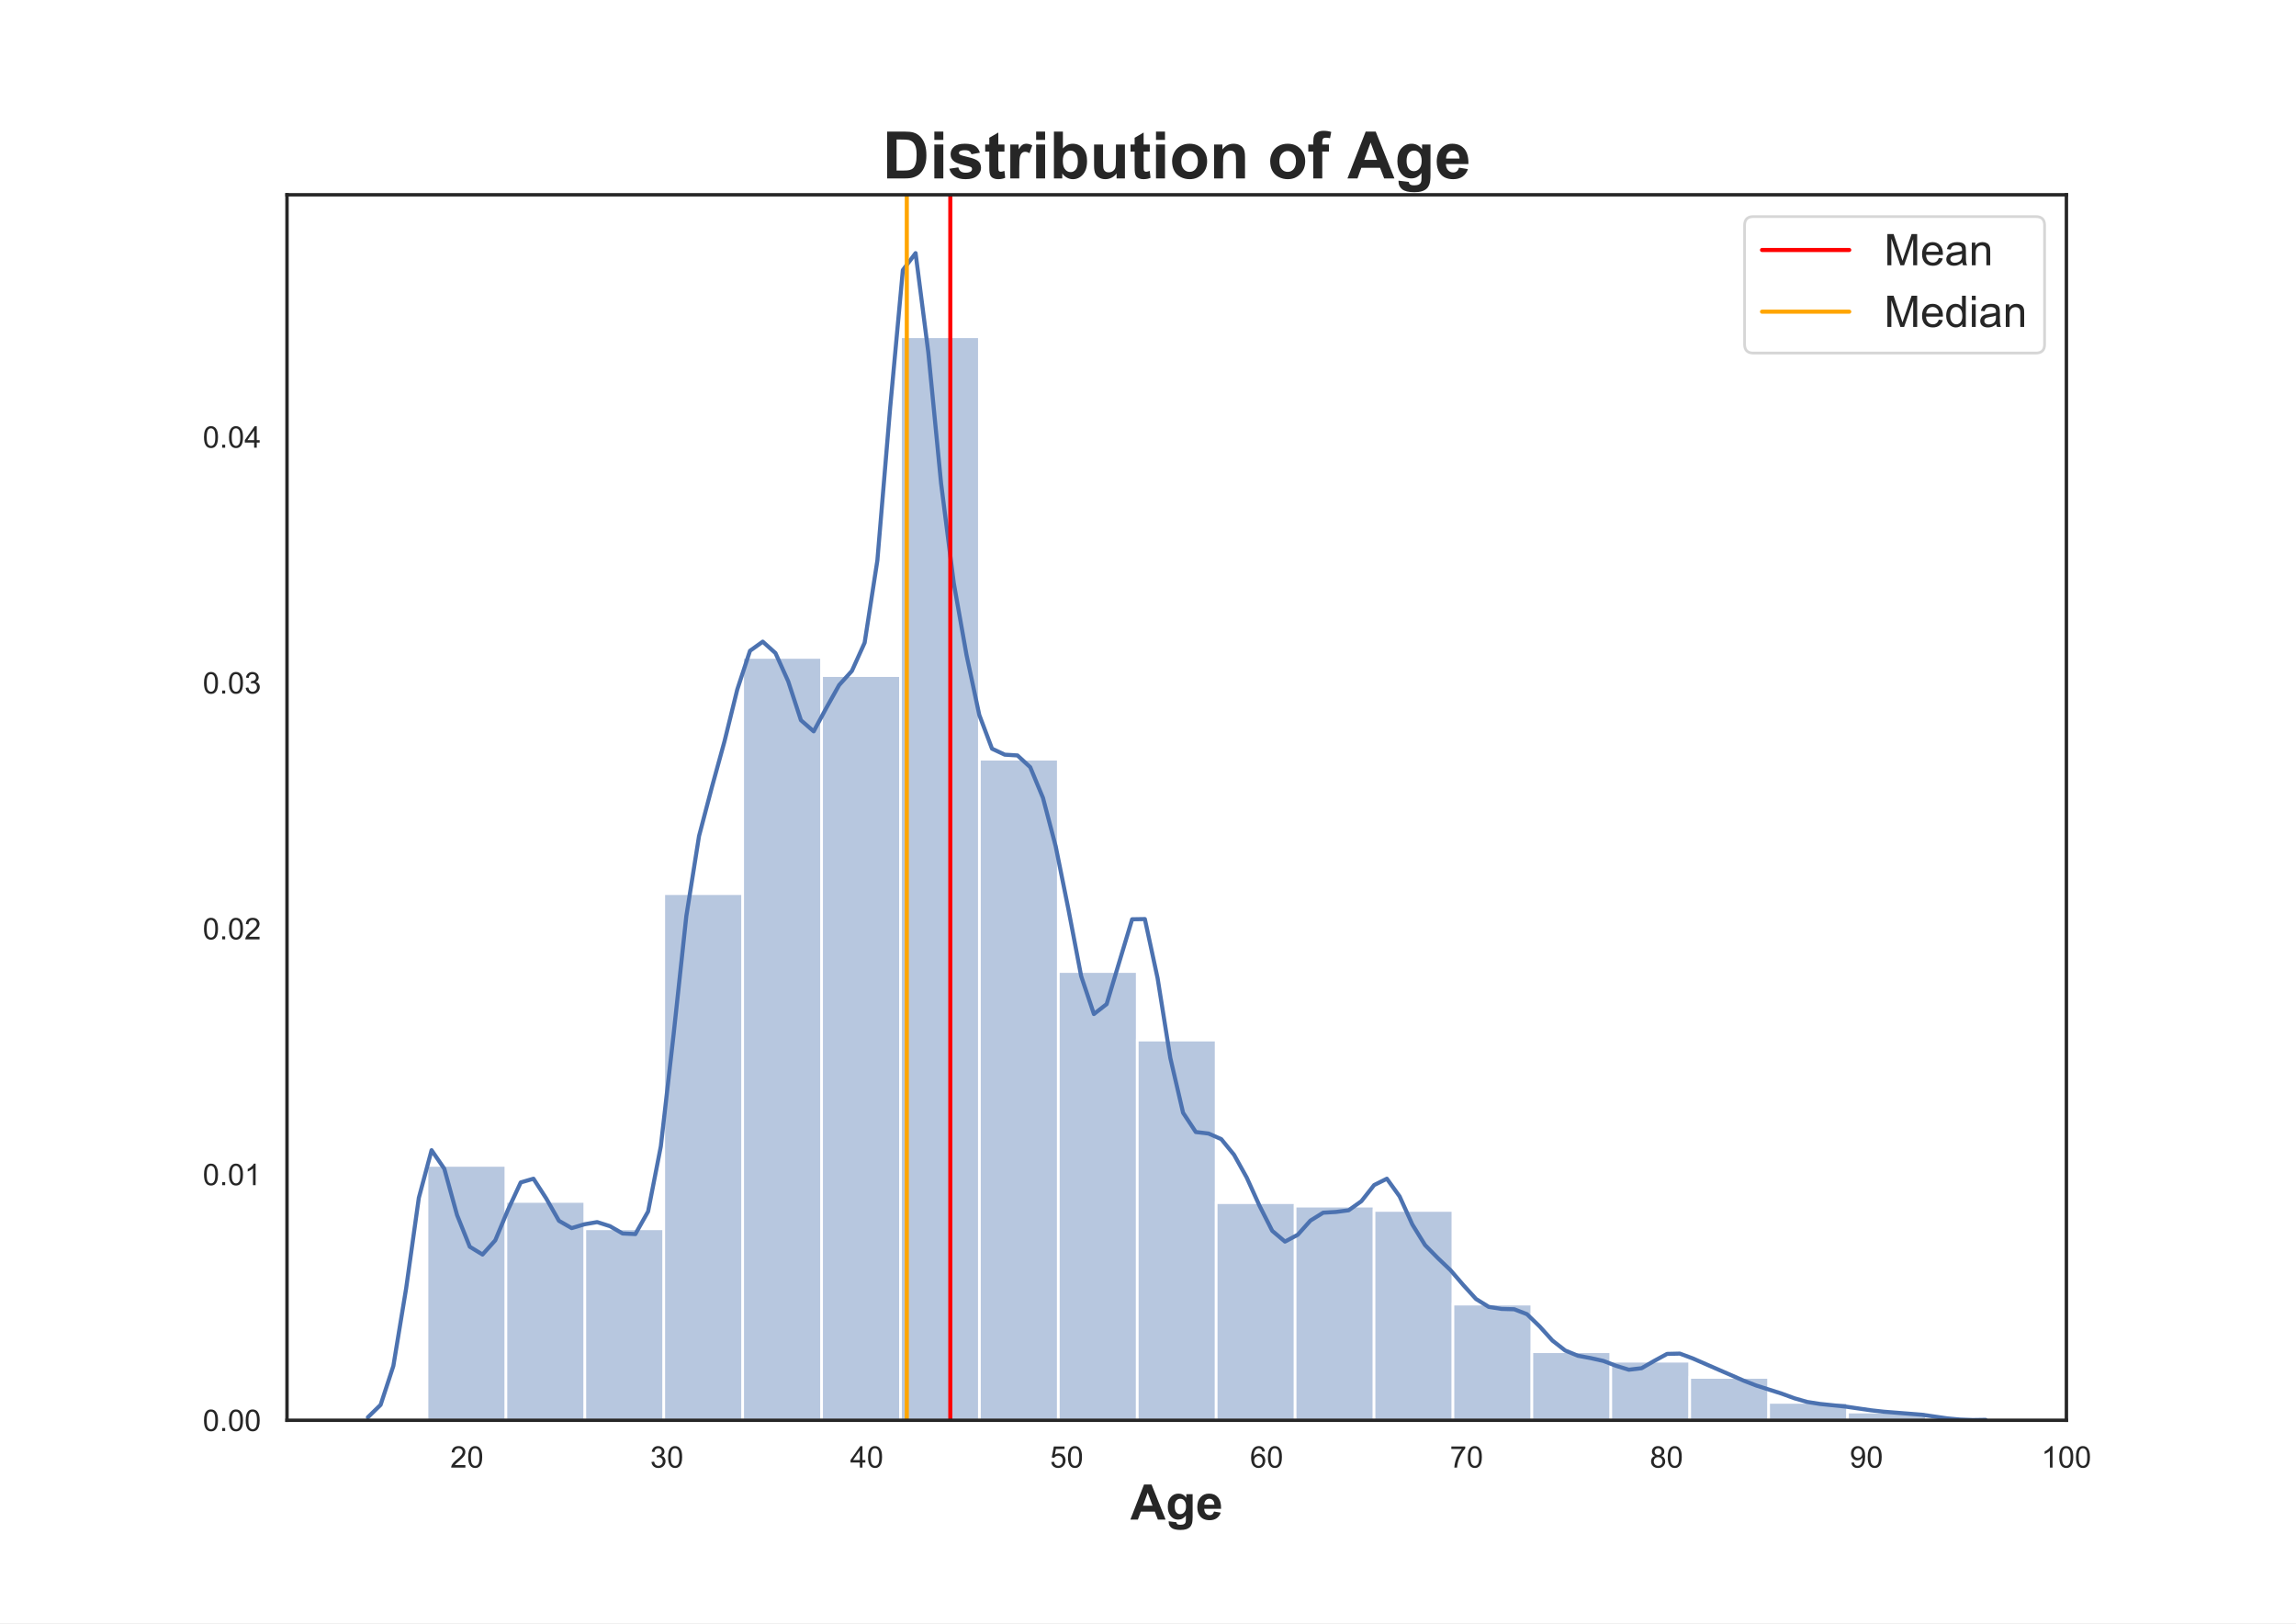
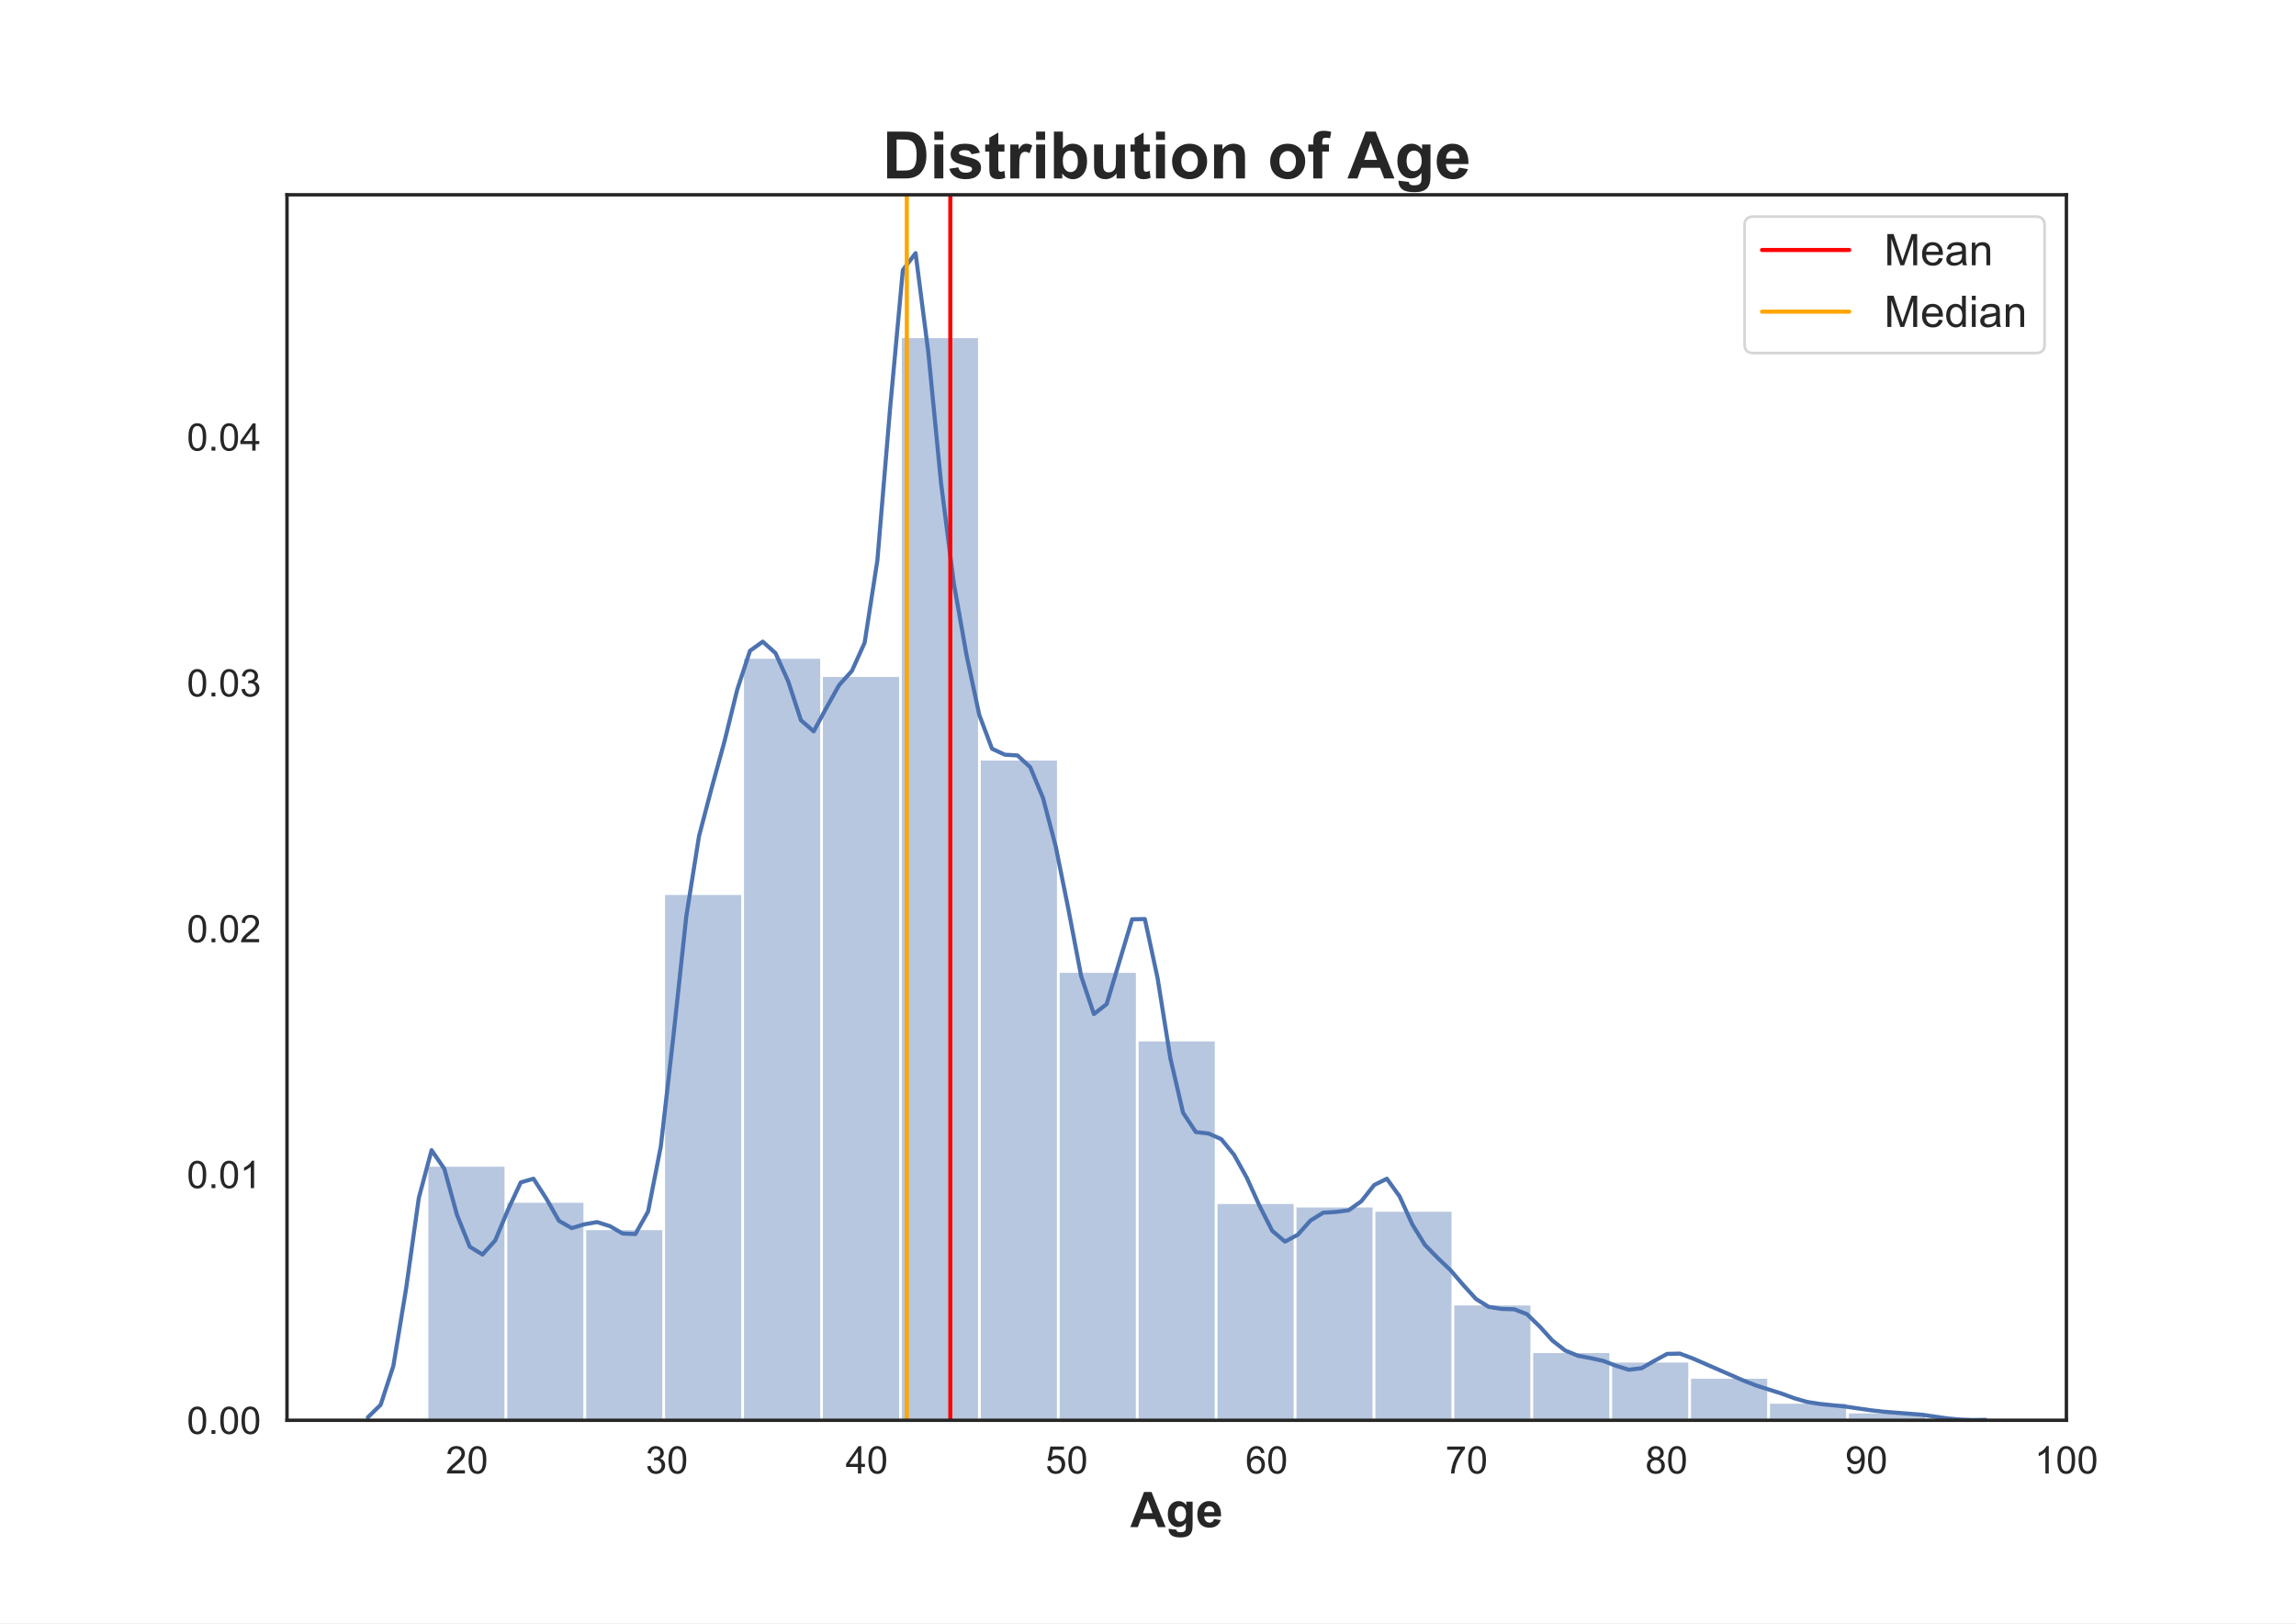
<svg xmlns="http://www.w3.org/2000/svg" xmlns:xlink="http://www.w3.org/1999/xlink" height="595.44pt" version="1.1" viewBox="0 0 842.4 595.44" width="842.4pt">
  <defs>
    <style type="text/css">
*{stroke-linecap:butt;stroke-linejoin:round;}
  </style>
  </defs>
  <g id="figure_1">
    <g id="patch_1">
      <path d="M 0 595.44  L 842.4 595.44  L 842.4 0  L 0 0  z " style="fill:#ffffff;" />
    </g>
    <g id="axes_1">
      <g id="patch_2">
        <path d="M 105.3 521.01  L 758.16 521.01  L 758.16 71.453  L 105.3 71.453  z " style="fill:#ffffff;" />
      </g>
      <g id="matplotlib.axis_1">
        <g id="xtick_1">
          <g id="text_1">
            <defs>
              <path d="M 50.344 8.453  L 50.344 0  L 3.031 0  Q 2.938 3.172 4.047 6.109  Q 5.859 10.938 9.828 15.625  Q 13.812 20.312 21.344 26.469  Q 33.016 36.031 37.109 41.625  Q 41.219 47.219 41.219 52.203  Q 41.219 57.422 37.469 61  Q 33.734 64.594 27.734 64.594  Q 21.391 64.594 17.578 60.781  Q 13.766 56.984 13.719 50.25  L 4.688 51.172  Q 5.609 61.281 11.656 66.578  Q 17.719 71.875 27.938 71.875  Q 38.234 71.875 44.234 66.156  Q 50.25 60.453 50.25 52  Q 50.25 47.703 48.484 43.547  Q 46.734 39.406 42.656 34.812  Q 38.578 30.219 29.109 22.219  Q 21.188 15.578 18.938 13.203  Q 16.703 10.844 15.234 8.453  z " id="ArialMT-50" />
              <path d="M 4.156 35.297  Q 4.156 48 6.766 55.734  Q 9.375 63.484 14.516 67.672  Q 19.672 71.875 27.484 71.875  Q 33.25 71.875 37.594 69.547  Q 41.938 67.234 44.766 62.859  Q 47.609 58.5 49.219 52.219  Q 50.828 45.953 50.828 35.297  Q 50.828 22.703 48.234 14.969  Q 45.656 7.234 40.5 3  Q 35.359 -1.219 27.484 -1.219  Q 17.141 -1.219 11.234 6.203  Q 4.156 15.141 4.156 35.297  z M 13.188 35.297  Q 13.188 17.672 17.312 11.828  Q 21.438 6 27.484 6  Q 33.547 6 37.672 11.859  Q 41.797 17.719 41.797 35.297  Q 41.797 52.984 37.672 58.781  Q 33.547 64.594 27.391 64.594  Q 21.344 64.594 17.719 59.469  Q 13.188 52.938 13.188 35.297  z " id="ArialMT-48" />
            </defs>
-             <g style="fill:#262626;" transform="translate(165.2094 538.3836)scale(0.11 -0.11)">
+             <g style="fill:#262626;" transform="translate(163.5411 540.5309)scale(0.14 -0.14)">
              <use xlink:href="#ArialMT-50" />
              <use x="55.615" xlink:href="#ArialMT-48" />
            </g>
          </g>
        </g>
        <g id="xtick_2">
          <g id="text_2">
            <defs>
              <path d="M 4.203 18.891  L 12.984 20.062  Q 14.5 12.594 18.141 9.297  Q 21.781 6 27 6  Q 33.203 6 37.469 10.297  Q 41.75 14.594 41.75 20.953  Q 41.75 27 37.797 30.922  Q 33.844 34.859 27.734 34.859  Q 25.25 34.859 21.531 33.891  L 22.516 41.609  Q 23.391 41.5 23.922 41.5  Q 29.547 41.5 34.031 44.422  Q 38.531 47.359 38.531 53.469  Q 38.531 58.297 35.25 61.469  Q 31.984 64.656 26.812 64.656  Q 21.688 64.656 18.266 61.422  Q 14.844 58.203 13.875 51.766  L 5.078 53.328  Q 6.688 62.156 12.391 67.016  Q 18.109 71.875 26.609 71.875  Q 32.469 71.875 37.391 69.359  Q 42.328 66.844 44.938 62.5  Q 47.562 58.156 47.562 53.266  Q 47.562 48.641 45.062 44.828  Q 42.578 41.016 37.703 38.766  Q 44.047 37.312 47.562 32.688  Q 51.078 28.078 51.078 21.141  Q 51.078 11.766 44.234 5.25  Q 37.406 -1.266 26.953 -1.266  Q 17.531 -1.266 11.297 4.344  Q 5.078 9.969 4.203 18.891  z " id="ArialMT-51" />
            </defs>
-             <g style="fill:#262626;" transform="translate(238.5625 538.3836)scale(0.11 -0.11)">
+             <g style="fill:#262626;" transform="translate(236.8942 540.5309)scale(0.14 -0.14)">
              <use xlink:href="#ArialMT-51" />
              <use x="55.615" xlink:href="#ArialMT-48" />
            </g>
          </g>
        </g>
        <g id="xtick_3">
          <g id="text_3">
            <defs>
              <path d="M 32.328 0  L 32.328 17.141  L 1.266 17.141  L 1.266 25.203  L 33.938 71.578  L 41.109 71.578  L 41.109 25.203  L 50.781 25.203  L 50.781 17.141  L 41.109 17.141  L 41.109 0  z M 32.328 25.203  L 32.328 57.469  L 9.906 25.203  z " id="ArialMT-52" />
            </defs>
-             <g style="fill:#262626;" transform="translate(311.9156 538.3836)scale(0.11 -0.11)">
+             <g style="fill:#262626;" transform="translate(310.2473 540.5309)scale(0.14 -0.14)">
              <use xlink:href="#ArialMT-52" />
              <use x="55.615" xlink:href="#ArialMT-48" />
            </g>
          </g>
        </g>
        <g id="xtick_4">
          <g id="text_4">
            <defs>
              <path d="M 4.156 18.75  L 13.375 19.531  Q 14.406 12.797 18.141 9.391  Q 21.875 6 27.156 6  Q 33.5 6 37.891 10.781  Q 42.281 15.578 42.281 23.484  Q 42.281 31 38.062 35.344  Q 33.844 39.703 27 39.703  Q 22.75 39.703 19.328 37.766  Q 15.922 35.844 13.969 32.766  L 5.719 33.844  L 12.641 70.609  L 48.25 70.609  L 48.25 62.203  L 19.672 62.203  L 15.828 42.969  Q 22.266 47.469 29.344 47.469  Q 38.719 47.469 45.156 40.969  Q 51.609 34.469 51.609 24.266  Q 51.609 14.547 45.953 7.469  Q 39.062 -1.219 27.156 -1.219  Q 17.391 -1.219 11.203 4.25  Q 5.031 9.719 4.156 18.75  z " id="ArialMT-53" />
            </defs>
-             <g style="fill:#262626;" transform="translate(385.2687 538.3836)scale(0.11 -0.11)">
+             <g style="fill:#262626;" transform="translate(383.6005 540.5309)scale(0.14 -0.14)">
              <use xlink:href="#ArialMT-53" />
              <use x="55.615" xlink:href="#ArialMT-48" />
            </g>
          </g>
        </g>
        <g id="xtick_5">
          <g id="text_5">
            <defs>
              <path d="M 49.75 54.047  L 41.016 53.375  Q 39.844 58.547 37.703 60.891  Q 34.125 64.656 28.906 64.656  Q 24.703 64.656 21.531 62.312  Q 17.391 59.281 14.984 53.469  Q 12.594 47.656 12.5 36.922  Q 15.672 41.75 20.266 44.094  Q 24.859 46.438 29.891 46.438  Q 38.672 46.438 44.844 39.969  Q 51.031 33.5 51.031 23.25  Q 51.031 16.5 48.125 10.719  Q 45.219 4.938 40.141 1.859  Q 35.062 -1.219 28.609 -1.219  Q 17.625 -1.219 10.688 6.859  Q 3.766 14.938 3.766 33.5  Q 3.766 54.25 11.422 63.672  Q 18.109 71.875 29.438 71.875  Q 37.891 71.875 43.281 67.141  Q 48.688 62.406 49.75 54.047  z M 13.875 23.188  Q 13.875 18.656 15.797 14.5  Q 17.719 10.359 21.188 8.172  Q 24.656 6 28.469 6  Q 34.031 6 38.031 10.484  Q 42.047 14.984 42.047 22.703  Q 42.047 30.125 38.078 34.391  Q 34.125 38.672 28.125 38.672  Q 22.172 38.672 18.016 34.391  Q 13.875 30.125 13.875 23.188  z " id="ArialMT-54" />
            </defs>
-             <g style="fill:#262626;" transform="translate(458.6219 538.3836)scale(0.11 -0.11)">
+             <g style="fill:#262626;" transform="translate(456.9536 540.5309)scale(0.14 -0.14)">
              <use xlink:href="#ArialMT-54" />
              <use x="55.615" xlink:href="#ArialMT-48" />
            </g>
          </g>
        </g>
        <g id="xtick_6">
          <g id="text_6">
            <defs>
              <path d="M 4.734 62.203  L 4.734 70.656  L 51.078 70.656  L 51.078 63.812  Q 44.234 56.547 37.516 44.484  Q 30.812 32.422 27.156 19.672  Q 24.516 10.688 23.781 0  L 14.75 0  Q 14.891 8.453 18.062 20.406  Q 21.234 32.375 27.172 43.484  Q 33.109 54.594 39.797 62.203  z " id="ArialMT-55" />
            </defs>
-             <g style="fill:#262626;" transform="translate(531.975 538.3836)scale(0.11 -0.11)">
+             <g style="fill:#262626;" transform="translate(530.3067 540.5309)scale(0.14 -0.14)">
              <use xlink:href="#ArialMT-55" />
              <use x="55.615" xlink:href="#ArialMT-48" />
            </g>
          </g>
        </g>
        <g id="xtick_7">
          <g id="text_7">
            <defs>
              <path d="M 17.672 38.812  Q 12.203 40.828 9.562 44.531  Q 6.938 48.25 6.938 53.422  Q 6.938 61.234 12.547 66.547  Q 18.172 71.875 27.484 71.875  Q 36.859 71.875 42.578 66.422  Q 48.297 60.984 48.297 53.172  Q 48.297 48.188 45.672 44.5  Q 43.062 40.828 37.75 38.812  Q 44.344 36.672 47.781 31.875  Q 51.219 27.094 51.219 20.453  Q 51.219 11.281 44.719 5.031  Q 38.234 -1.219 27.641 -1.219  Q 17.047 -1.219 10.547 5.047  Q 4.047 11.328 4.047 20.703  Q 4.047 27.688 7.594 32.391  Q 11.141 37.109 17.672 38.812  z M 15.922 53.719  Q 15.922 48.641 19.188 45.406  Q 22.469 42.188 27.688 42.188  Q 32.766 42.188 36.016 45.375  Q 39.266 48.578 39.266 53.219  Q 39.266 58.062 35.906 61.359  Q 32.562 64.656 27.594 64.656  Q 22.562 64.656 19.234 61.422  Q 15.922 58.203 15.922 53.719  z M 13.094 20.656  Q 13.094 16.891 14.875 13.375  Q 16.656 9.859 20.172 7.922  Q 23.688 6 27.734 6  Q 34.031 6 38.125 10.047  Q 42.234 14.109 42.234 20.359  Q 42.234 26.703 38.016 30.859  Q 33.797 35.016 27.438 35.016  Q 21.234 35.016 17.156 30.906  Q 13.094 26.812 13.094 20.656  z " id="ArialMT-56" />
            </defs>
-             <g style="fill:#262626;" transform="translate(605.3281 538.3836)scale(0.11 -0.11)">
+             <g style="fill:#262626;" transform="translate(603.6599 540.5309)scale(0.14 -0.14)">
              <use xlink:href="#ArialMT-56" />
              <use x="55.615" xlink:href="#ArialMT-48" />
            </g>
          </g>
        </g>
        <g id="xtick_8">
          <g id="text_8">
            <defs>
              <path d="M 5.469 16.547  L 13.922 17.328  Q 14.984 11.375 18.016 8.688  Q 21.047 6 25.781 6  Q 29.828 6 32.875 7.859  Q 35.938 9.719 37.891 12.812  Q 39.844 15.922 41.156 21.188  Q 42.484 26.469 42.484 31.938  Q 42.484 32.516 42.438 33.688  Q 39.797 29.5 35.234 26.875  Q 30.672 24.266 25.344 24.266  Q 16.453 24.266 10.297 30.703  Q 4.156 37.156 4.156 47.703  Q 4.156 58.594 10.578 65.234  Q 17 71.875 26.656 71.875  Q 33.641 71.875 39.422 68.109  Q 45.219 64.359 48.219 57.391  Q 51.219 50.438 51.219 37.25  Q 51.219 23.531 48.234 15.406  Q 45.266 7.281 39.375 3.031  Q 33.5 -1.219 25.594 -1.219  Q 17.188 -1.219 11.859 3.438  Q 6.547 8.109 5.469 16.547  z M 41.453 48.141  Q 41.453 55.719 37.422 60.156  Q 33.406 64.594 27.734 64.594  Q 21.875 64.594 17.531 59.812  Q 13.188 55.031 13.188 47.406  Q 13.188 40.578 17.312 36.297  Q 21.438 32.031 27.484 32.031  Q 33.594 32.031 37.516 36.297  Q 41.453 40.578 41.453 48.141  z " id="ArialMT-57" />
            </defs>
-             <g style="fill:#262626;" transform="translate(678.6813 538.3836)scale(0.11 -0.11)">
+             <g style="fill:#262626;" transform="translate(677.013 540.5309)scale(0.14 -0.14)">
              <use xlink:href="#ArialMT-57" />
              <use x="55.615" xlink:href="#ArialMT-48" />
            </g>
          </g>
        </g>
        <g id="xtick_9">
          <g id="text_9">
            <defs>
              <path d="M 37.25 0  L 28.469 0  L 28.469 56  Q 25.297 52.984 20.141 49.953  Q 14.984 46.922 10.891 45.406  L 10.891 53.906  Q 18.266 57.375 23.781 62.297  Q 29.297 67.234 31.594 71.875  L 37.25 71.875  z " id="ArialMT-49" />
            </defs>
-             <g style="fill:#262626;" transform="translate(748.9759 538.3836)scale(0.11 -0.11)">
+             <g style="fill:#262626;" transform="translate(746.4735 540.5309)scale(0.14 -0.14)">
              <use xlink:href="#ArialMT-49" />
              <use x="55.615" xlink:href="#ArialMT-48" />
              <use x="111.23" xlink:href="#ArialMT-48" />
            </g>
          </g>
        </g>
        <g id="text_10">
          <defs>
            <path d="M 71.828 0  L 56.109 0  L 49.859 16.266  L 21.234 16.266  L 15.328 0  L 0 0  L 27.875 71.578  L 43.172 71.578  z M 45.219 28.328  L 35.359 54.891  L 25.688 28.328  z " id="Arial-BoldMT-65" />
            <path d="M 5.906 -3.422  L 21.578 -5.328  Q 21.969 -8.062 23.391 -9.078  Q 25.344 -10.547 29.547 -10.547  Q 34.906 -10.547 37.594 -8.938  Q 39.406 -7.859 40.328 -5.469  Q 40.969 -3.766 40.969 0.828  L 40.969 8.406  Q 34.812 0 25.438 0  Q 14.984 0 8.891 8.844  Q 4.109 15.828 4.109 26.219  Q 4.109 39.266 10.375 46.141  Q 16.656 53.031 25.984 53.031  Q 35.594 53.031 41.844 44.578  L 41.844 51.859  L 54.688 51.859  L 54.688 5.328  Q 54.688 -3.859 53.172 -8.391  Q 51.656 -12.938 48.922 -15.516  Q 46.188 -18.109 41.625 -19.578  Q 37.062 -21.047 30.078 -21.047  Q 16.891 -21.047 11.375 -16.531  Q 5.859 -12.016 5.859 -5.078  Q 5.859 -4.391 5.906 -3.422  z M 18.172 27  Q 18.172 18.75 21.359 14.906  Q 24.562 11.078 29.25 11.078  Q 34.281 11.078 37.75 15.016  Q 41.219 18.953 41.219 26.656  Q 41.219 34.719 37.891 38.625  Q 34.578 42.531 29.5 42.531  Q 24.562 42.531 21.359 38.688  Q 18.172 34.859 18.172 27  z " id="Arial-BoldMT-103" />
            <path d="M 37.203 16.5  L 50.875 14.203  Q 48.25 6.688 42.547 2.75  Q 36.859 -1.172 28.328 -1.172  Q 14.797 -1.172 8.297 7.672  Q 3.172 14.75 3.172 25.531  Q 3.172 38.422 9.906 45.719  Q 16.656 53.031 26.953 53.031  Q 38.531 53.031 45.219 45.391  Q 51.906 37.75 51.609 21.969  L 17.234 21.969  Q 17.391 15.875 20.562 12.469  Q 23.734 9.078 28.469 9.078  Q 31.688 9.078 33.875 10.828  Q 36.078 12.594 37.203 16.5  z M 37.984 30.375  Q 37.844 36.328 34.906 39.422  Q 31.984 42.531 27.781 42.531  Q 23.297 42.531 20.359 39.266  Q 17.438 35.984 17.484 30.375  z " id="Arial-BoldMT-101" />
          </defs>
-           <g style="fill:#262626;" transform="translate(414.7284 557.4539)scale(0.18 -0.18)">
+           <g style="fill:#262626;" transform="translate(414.7284 560.1975)scale(0.18 -0.18)">
            <use xlink:href="#Arial-BoldMT-65" />
            <use x="72.217" xlink:href="#Arial-BoldMT-103" />
            <use x="133.301" xlink:href="#Arial-BoldMT-101" />
          </g>
        </g>
      </g>
      <g id="matplotlib.axis_2">
        <g id="ytick_1">
          <g id="text_11">
            <defs>
              <path d="M 9.078 0  L 9.078 10.016  L 19.094 10.016  L 19.094 0  z " id="ArialMT-46" />
            </defs>
-             <g style="fill:#262626;" transform="translate(74.39297 524.9468)scale(0.11 -0.11)">
+             <g style="fill:#262626;" transform="translate(68.55469 526.0205)scale(0.14 -0.14)">
              <use xlink:href="#ArialMT-48" />
              <use x="55.615" xlink:href="#ArialMT-46" />
              <use x="83.398" xlink:href="#ArialMT-48" />
              <use x="139.014" xlink:href="#ArialMT-48" />
            </g>
          </g>
        </g>
        <g id="ytick_2">
          <g id="text_12">
-             <g style="fill:#262626;" transform="translate(74.39297 434.769)scale(0.11 -0.11)">
+             <g style="fill:#262626;" transform="translate(68.55469 435.8426)scale(0.14 -0.14)">
              <use xlink:href="#ArialMT-48" />
              <use x="55.615" xlink:href="#ArialMT-46" />
              <use x="83.398" xlink:href="#ArialMT-48" />
              <use x="139.014" xlink:href="#ArialMT-49" />
            </g>
          </g>
        </g>
        <g id="ytick_3">
          <g id="text_13">
-             <g style="fill:#262626;" transform="translate(74.39297 344.5911)scale(0.11 -0.11)">
+             <g style="fill:#262626;" transform="translate(68.55469 345.6648)scale(0.14 -0.14)">
              <use xlink:href="#ArialMT-48" />
              <use x="55.615" xlink:href="#ArialMT-46" />
              <use x="83.398" xlink:href="#ArialMT-48" />
              <use x="139.014" xlink:href="#ArialMT-50" />
            </g>
          </g>
        </g>
        <g id="ytick_4">
          <g id="text_14">
-             <g style="fill:#262626;" transform="translate(74.39297 254.4133)scale(0.11 -0.11)">
+             <g style="fill:#262626;" transform="translate(68.55469 255.4869)scale(0.14 -0.14)">
              <use xlink:href="#ArialMT-48" />
              <use x="55.615" xlink:href="#ArialMT-46" />
              <use x="83.398" xlink:href="#ArialMT-48" />
              <use x="139.014" xlink:href="#ArialMT-51" />
            </g>
          </g>
        </g>
        <g id="ytick_5">
          <g id="text_15">
-             <g style="fill:#262626;" transform="translate(74.39297 164.2354)scale(0.11 -0.11)">
+             <g style="fill:#262626;" transform="translate(68.55469 165.3091)scale(0.14 -0.14)">
              <use xlink:href="#ArialMT-48" />
              <use x="55.615" xlink:href="#ArialMT-46" />
              <use x="83.398" xlink:href="#ArialMT-48" />
              <use x="139.014" xlink:href="#ArialMT-52" />
            </g>
          </g>
        </g>
      </g>
      <g id="patch_3">
-         <path clip-path="url(#pdb1f3732bd)" d="M 156.656 521.01  L 185.611 521.01  L 185.611 427.504  L 156.656 427.504  z " style="fill:#4c72b0;opacity:0.4;stroke:#ffffff;stroke-linejoin:miter;" />
+         <path clip-path="url(#pe58c91b135)" d="M 156.656 521.01  L 185.611 521.01  L 185.611 427.504  L 156.656 427.504  z " style="fill:#4c72b0;opacity:0.4;stroke:#ffffff;stroke-linejoin:miter;" />
      </g>
      <g id="patch_4">
-         <path clip-path="url(#pdb1f3732bd)" d="M 185.611 521.01  L 214.566 521.01  L 214.566 440.731  L 185.611 440.731  z " style="fill:#4c72b0;opacity:0.4;stroke:#ffffff;stroke-linejoin:miter;" />
+         <path clip-path="url(#pe58c91b135)" d="M 185.611 521.01  L 214.566 521.01  L 214.566 440.731  L 185.611 440.731  z " style="fill:#4c72b0;opacity:0.4;stroke:#ffffff;stroke-linejoin:miter;" />
      </g>
      <g id="patch_5">
-         <path clip-path="url(#pdb1f3732bd)" d="M 214.566 521.01  L 243.521 521.01  L 243.521 450.762  L 214.566 450.762  z " style="fill:#4c72b0;opacity:0.4;stroke:#ffffff;stroke-linejoin:miter;" />
+         <path clip-path="url(#pe58c91b135)" d="M 214.566 521.01  L 243.521 521.01  L 243.521 450.762  L 214.566 450.762  z " style="fill:#4c72b0;opacity:0.4;stroke:#ffffff;stroke-linejoin:miter;" />
      </g>
      <g id="patch_6">
-         <path clip-path="url(#pdb1f3732bd)" d="M 243.521 521.01  L 272.476 521.01  L 272.476 327.813  L 243.521 327.813  z " style="fill:#4c72b0;opacity:0.4;stroke:#ffffff;stroke-linejoin:miter;" />
+         <path clip-path="url(#pe58c91b135)" d="M 243.521 521.01  L 272.476 521.01  L 272.476 327.813  L 243.521 327.813  z " style="fill:#4c72b0;opacity:0.4;stroke:#ffffff;stroke-linejoin:miter;" />
      </g>
      <g id="patch_7">
-         <path clip-path="url(#pdb1f3732bd)" d="M 272.476 521.01  L 301.432 521.01  L 301.432 241.158  L 272.476 241.158  z " style="fill:#4c72b0;opacity:0.4;stroke:#ffffff;stroke-linejoin:miter;" />
+         <path clip-path="url(#pe58c91b135)" d="M 272.476 521.01  L 301.432 521.01  L 301.432 241.158  L 272.476 241.158  z " style="fill:#4c72b0;opacity:0.4;stroke:#ffffff;stroke-linejoin:miter;" />
      </g>
      <g id="patch_8">
-         <path clip-path="url(#pdb1f3732bd)" d="M 301.432 521.01  L 330.387 521.01  L 330.387 247.825  L 301.432 247.825  z " style="fill:#4c72b0;opacity:0.4;stroke:#ffffff;stroke-linejoin:miter;" />
+         <path clip-path="url(#pe58c91b135)" d="M 301.432 521.01  L 330.387 521.01  L 330.387 247.825  L 301.432 247.825  z " style="fill:#4c72b0;opacity:0.4;stroke:#ffffff;stroke-linejoin:miter;" />
      </g>
      <g id="patch_9">
-         <path clip-path="url(#pdb1f3732bd)" d="M 330.387 521.01  L 359.342 521.01  L 359.342 123.526  L 330.387 123.526  z " style="fill:#4c72b0;opacity:0.4;stroke:#ffffff;stroke-linejoin:miter;" />
+         <path clip-path="url(#pe58c91b135)" d="M 330.387 521.01  L 359.342 521.01  L 359.342 123.526  L 330.387 123.526  z " style="fill:#4c72b0;opacity:0.4;stroke:#ffffff;stroke-linejoin:miter;" />
      </g>
      <g id="patch_10">
-         <path clip-path="url(#pdb1f3732bd)" d="M 359.342 521.01  L 388.297 521.01  L 388.297 278.49  L 359.342 278.49  z " style="fill:#4c72b0;opacity:0.4;stroke:#ffffff;stroke-linejoin:miter;" />
+         <path clip-path="url(#pe58c91b135)" d="M 359.342 521.01  L 388.297 521.01  L 388.297 278.49  L 359.342 278.49  z " style="fill:#4c72b0;opacity:0.4;stroke:#ffffff;stroke-linejoin:miter;" />
      </g>
      <g id="patch_11">
-         <path clip-path="url(#pdb1f3732bd)" d="M 388.297 521.01  L 417.252 521.01  L 417.252 356.381  L 388.297 356.381  z " style="fill:#4c72b0;opacity:0.4;stroke:#ffffff;stroke-linejoin:miter;" />
+         <path clip-path="url(#pe58c91b135)" d="M 388.297 521.01  L 417.252 521.01  L 417.252 356.381  L 388.297 356.381  z " style="fill:#4c72b0;opacity:0.4;stroke:#ffffff;stroke-linejoin:miter;" />
      </g>
      <g id="patch_12">
-         <path clip-path="url(#pdb1f3732bd)" d="M 417.252 521.01  L 446.208 521.01  L 446.208 381.538  L 417.252 381.538  z " style="fill:#4c72b0;opacity:0.4;stroke:#ffffff;stroke-linejoin:miter;" />
+         <path clip-path="url(#pe58c91b135)" d="M 417.252 521.01  L 446.208 521.01  L 446.208 381.538  L 417.252 381.538  z " style="fill:#4c72b0;opacity:0.4;stroke:#ffffff;stroke-linejoin:miter;" />
      </g>
      <g id="patch_13">
-         <path clip-path="url(#pdb1f3732bd)" d="M 446.208 521.01  L 475.163 521.01  L 475.163 441.178  L 446.208 441.178  z " style="fill:#4c72b0;opacity:0.4;stroke:#ffffff;stroke-linejoin:miter;" />
+         <path clip-path="url(#pe58c91b135)" d="M 446.208 521.01  L 475.163 521.01  L 475.163 441.178  L 446.208 441.178  z " style="fill:#4c72b0;opacity:0.4;stroke:#ffffff;stroke-linejoin:miter;" />
      </g>
      <g id="patch_14">
-         <path clip-path="url(#pdb1f3732bd)" d="M 475.163 521.01  L 504.118 521.01  L 504.118 442.453  L 475.163 442.453  z " style="fill:#4c72b0;opacity:0.4;stroke:#ffffff;stroke-linejoin:miter;" />
+         <path clip-path="url(#pe58c91b135)" d="M 475.163 521.01  L 504.118 521.01  L 504.118 442.453  L 475.163 442.453  z " style="fill:#4c72b0;opacity:0.4;stroke:#ffffff;stroke-linejoin:miter;" />
      </g>
      <g id="patch_15">
-         <path clip-path="url(#pdb1f3732bd)" d="M 504.118 521.01  L 533.073 521.01  L 533.073 444.027  L 504.118 444.027  z " style="fill:#4c72b0;opacity:0.4;stroke:#ffffff;stroke-linejoin:miter;" />
+         <path clip-path="url(#pe58c91b135)" d="M 504.118 521.01  L 533.073 521.01  L 533.073 444.027  L 504.118 444.027  z " style="fill:#4c72b0;opacity:0.4;stroke:#ffffff;stroke-linejoin:miter;" />
      </g>
      <g id="patch_16">
-         <path clip-path="url(#pdb1f3732bd)" d="M 533.073 521.01  L 562.028 521.01  L 562.028 478.395  L 533.073 478.395  z " style="fill:#4c72b0;opacity:0.4;stroke:#ffffff;stroke-linejoin:miter;" />
+         <path clip-path="url(#pe58c91b135)" d="M 533.073 521.01  L 562.028 521.01  L 562.028 478.395  L 533.073 478.395  z " style="fill:#4c72b0;opacity:0.4;stroke:#ffffff;stroke-linejoin:miter;" />
      </g>
      <g id="patch_17">
-         <path clip-path="url(#pdb1f3732bd)" d="M 562.028 521.01  L 590.984 521.01  L 590.984 495.853  L 562.028 495.853  z " style="fill:#4c72b0;opacity:0.4;stroke:#ffffff;stroke-linejoin:miter;" />
+         <path clip-path="url(#pe58c91b135)" d="M 562.028 521.01  L 590.984 521.01  L 590.984 495.853  L 562.028 495.853  z " style="fill:#4c72b0;opacity:0.4;stroke:#ffffff;stroke-linejoin:miter;" />
      </g>
      <g id="patch_18">
-         <path clip-path="url(#pdb1f3732bd)" d="M 590.984 521.01  L 619.939 521.01  L 619.939 499.339  L 590.984 499.339  z " style="fill:#4c72b0;opacity:0.4;stroke:#ffffff;stroke-linejoin:miter;" />
+         <path clip-path="url(#pe58c91b135)" d="M 590.984 521.01  L 619.939 521.01  L 619.939 499.339  L 590.984 499.339  z " style="fill:#4c72b0;opacity:0.4;stroke:#ffffff;stroke-linejoin:miter;" />
      </g>
      <g id="patch_19">
-         <path clip-path="url(#pdb1f3732bd)" d="M 619.939 521.01  L 648.894 521.01  L 648.894 505.274  L 619.939 505.274  z " style="fill:#4c72b0;opacity:0.4;stroke:#ffffff;stroke-linejoin:miter;" />
+         <path clip-path="url(#pe58c91b135)" d="M 619.939 521.01  L 648.894 521.01  L 648.894 505.274  L 619.939 505.274  z " style="fill:#4c72b0;opacity:0.4;stroke:#ffffff;stroke-linejoin:miter;" />
      </g>
      <g id="patch_20">
-         <path clip-path="url(#pdb1f3732bd)" d="M 648.894 521.01  L 677.849 521.01  L 677.849 514.438  L 648.894 514.438  z " style="fill:#4c72b0;opacity:0.4;stroke:#ffffff;stroke-linejoin:miter;" />
+         <path clip-path="url(#pe58c91b135)" d="M 648.894 521.01  L 677.849 521.01  L 677.849 514.438  L 648.894 514.438  z " style="fill:#4c72b0;opacity:0.4;stroke:#ffffff;stroke-linejoin:miter;" />
      </g>
      <g id="patch_21">
-         <path clip-path="url(#pdb1f3732bd)" d="M 677.849 521.01  L 706.804 521.01  L 706.804 517.999  L 677.849 517.999  z " style="fill:#4c72b0;opacity:0.4;stroke:#ffffff;stroke-linejoin:miter;" />
+         <path clip-path="url(#pe58c91b135)" d="M 677.849 521.01  L 706.804 521.01  L 706.804 517.999  L 677.849 517.999  z " style="fill:#4c72b0;opacity:0.4;stroke:#ffffff;stroke-linejoin:miter;" />
      </g>
      <g id="line2d_1">
-         <path clip-path="url(#pdb1f3732bd)" d="M 134.975 519.916  L 139.649 515.356  L 144.322 501.086  L 148.995 472.739  L 153.669 439.41  L 158.342 421.937  L 163.015 428.745  L 167.689 445.716  L 172.362 457.353  L 177.035 460.214  L 181.708 455.001  L 186.382 443.797  L 191.055 433.762  L 195.728 432.394  L 200.402 439.625  L 205.075 447.838  L 209.748 450.522  L 214.422 449.118  L 219.095 448.312  L 223.768 449.797  L 228.441 452.492  L 233.115 452.707  L 237.788 444.416  L 242.461 420.485  L 247.135 379.543  L 251.808 336.09  L 256.481 306.679  L 261.155 288.894  L 265.828 271.912  L 270.501 252.95  L 275.174 238.738  L 279.848 235.389  L 284.521 239.574  L 289.194 249.94  L 293.868 264.22  L 298.541 268.285  L 303.214 259.635  L 307.888 251.294  L 312.561 246.116  L 317.234 235.776  L 321.907 205.586  L 326.581 149.752  L 331.254 99.089  L 335.927 92.86  L 340.601 129.316  L 345.274 177.23  L 349.947 213.959  L 354.621 240.312  L 359.294 262.252  L 363.967 274.65  L 368.64 276.842  L 373.314 277.125  L 377.987 281.436  L 382.66 292.677  L 387.334 310.476  L 392.007 333.599  L 396.68 358.09  L 401.354 371.989  L 406.027 368.348  L 415.373 337.227  L 420.047 337.149  L 424.72 358.836  L 429.393 388.111  L 434.067 408.204  L 438.74 415.274  L 443.413 415.823  L 448.087 417.886  L 452.76 423.606  L 457.433 431.995  L 462.106 442.316  L 466.78 451.513  L 471.453 455.462  L 476.126 452.974  L 480.8 447.759  L 485.473 444.863  L 490.146 444.592  L 494.82 443.976  L 499.493 440.643  L 504.166 434.729  L 508.839 432.395  L 513.513 438.884  L 518.186 449.19  L 522.859 456.751  L 527.533 461.506  L 532.206 465.963  L 536.879 471.398  L 541.553 476.524  L 546.226 479.414  L 550.899 480.156  L 555.572 480.291  L 560.246 482.096  L 564.919 486.61  L 569.592 491.772  L 574.266 495.421  L 578.939 497.339  L 583.612 498.204  L 588.286 499.242  L 592.959 501.039  L 597.632 502.468  L 602.305 501.907  L 606.979 499.207  L 611.652 496.662  L 616.325 496.552  L 620.999 498.289  L 639.692 506.451  L 644.365 508.261  L 653.712 511.238  L 658.385 512.947  L 663.058 514.286  L 667.732 515.017  L 677.078 515.982  L 686.425 517.344  L 691.098 517.863  L 705.118 518.972  L 714.465 520.325  L 719.138 520.751  L 723.811 520.928  L 728.485 520.854  L 728.485 520.854  " style="fill:none;stroke:#4c72b0;stroke-linecap:round;stroke-width:1.5;" />
+         <path clip-path="url(#pe58c91b135)" d="M 134.975 519.916  L 139.649 515.356  L 144.322 501.086  L 148.995 472.739  L 153.669 439.41  L 158.342 421.937  L 163.015 428.745  L 167.689 445.716  L 172.362 457.353  L 177.035 460.214  L 181.708 455.001  L 186.382 443.797  L 191.055 433.762  L 195.728 432.394  L 200.402 439.625  L 205.075 447.838  L 209.748 450.522  L 214.422 449.118  L 219.095 448.312  L 223.768 449.797  L 228.441 452.492  L 233.115 452.707  L 237.788 444.416  L 242.461 420.485  L 247.135 379.543  L 251.808 336.09  L 256.481 306.679  L 261.155 288.894  L 265.828 271.912  L 270.501 252.95  L 275.174 238.738  L 279.848 235.389  L 284.521 239.574  L 289.194 249.94  L 293.868 264.22  L 298.541 268.285  L 303.214 259.635  L 307.888 251.294  L 312.561 246.116  L 317.234 235.776  L 321.907 205.586  L 326.581 149.752  L 331.254 99.089  L 335.927 92.86  L 340.601 129.316  L 345.274 177.23  L 349.947 213.959  L 354.621 240.312  L 359.294 262.252  L 363.967 274.65  L 368.64 276.842  L 373.314 277.125  L 377.987 281.436  L 382.66 292.677  L 387.334 310.476  L 392.007 333.599  L 396.68 358.09  L 401.354 371.989  L 406.027 368.348  L 415.373 337.227  L 420.047 337.149  L 424.72 358.836  L 429.393 388.111  L 434.067 408.204  L 438.74 415.274  L 443.413 415.823  L 448.087 417.886  L 452.76 423.606  L 457.433 431.995  L 462.106 442.316  L 466.78 451.513  L 471.453 455.462  L 476.126 452.974  L 480.8 447.759  L 485.473 444.863  L 490.146 444.592  L 494.82 443.976  L 499.493 440.643  L 504.166 434.729  L 508.839 432.395  L 513.513 438.884  L 518.186 449.19  L 522.859 456.751  L 527.533 461.506  L 532.206 465.963  L 536.879 471.398  L 541.553 476.524  L 546.226 479.414  L 550.899 480.156  L 555.572 480.291  L 560.246 482.096  L 564.919 486.61  L 569.592 491.772  L 574.266 495.421  L 578.939 497.339  L 583.612 498.204  L 588.286 499.242  L 592.959 501.039  L 597.632 502.468  L 602.305 501.907  L 606.979 499.207  L 611.652 496.662  L 616.325 496.552  L 620.999 498.289  L 639.692 506.451  L 644.365 508.261  L 653.712 511.238  L 658.385 512.947  L 663.058 514.286  L 667.732 515.017  L 677.078 515.982  L 686.425 517.344  L 691.098 517.863  L 705.118 518.972  L 714.465 520.325  L 719.138 520.751  L 723.811 520.928  L 728.485 520.854  L 728.485 520.854  " style="fill:none;stroke:#4c72b0;stroke-linecap:round;stroke-width:1.5;" />
      </g>
      <g id="line2d_2">
-         <path clip-path="url(#pdb1f3732bd)" d="M 348.669 521.01  L 348.669 71.453  " style="fill:none;stroke:#ff0000;stroke-linecap:round;stroke-width:1.5;" />
+         <path clip-path="url(#pe58c91b135)" d="M 348.669 521.01  L 348.669 71.453  " style="fill:none;stroke:#ff0000;stroke-linecap:round;stroke-width:1.5;" />
      </g>
      <g id="line2d_3">
-         <path clip-path="url(#pdb1f3732bd)" d="M 332.703 521.01  L 332.703 71.453  " style="fill:none;stroke:#ffa500;stroke-linecap:round;stroke-width:1.5;" />
+         <path clip-path="url(#pe58c91b135)" d="M 332.703 521.01  L 332.703 71.453  " style="fill:none;stroke:#ffa500;stroke-linecap:round;stroke-width:1.5;" />
      </g>
      <g id="patch_22">
        <path d="M 105.3 521.01  L 105.3 71.453  " style="fill:none;stroke:#262626;stroke-linecap:square;stroke-linejoin:miter;stroke-width:1.25;" />
      </g>
      <g id="patch_23">
        <path d="M 758.16 521.01  L 758.16 71.453  " style="fill:none;stroke:#262626;stroke-linecap:square;stroke-linejoin:miter;stroke-width:1.25;" />
      </g>
      <g id="patch_24">
        <path d="M 105.3 521.01  L 758.16 521.01  " style="fill:none;stroke:#262626;stroke-linecap:square;stroke-linejoin:miter;stroke-width:1.25;" />
      </g>
      <g id="patch_25">
        <path d="M 105.3 71.453  L 758.16 71.453  " style="fill:none;stroke:#262626;stroke-linecap:square;stroke-linejoin:miter;stroke-width:1.25;" />
      </g>
      <g id="text_16">
        <defs>
          <path d="M 7.234 71.578  L 33.641 71.578  Q 42.578 71.578 47.266 70.219  Q 53.562 68.359 58.047 63.625  Q 62.547 58.891 64.891 52.031  Q 67.234 45.172 67.234 35.109  Q 67.234 26.266 65.047 19.875  Q 62.359 12.062 57.375 7.234  Q 53.609 3.562 47.219 1.516  Q 42.438 0 34.422 0  L 7.234 0  z M 21.688 59.469  L 21.688 12.062  L 32.469 12.062  Q 38.531 12.062 41.219 12.75  Q 44.734 13.625 47.047 15.719  Q 49.359 17.828 50.828 22.625  Q 52.297 27.438 52.297 35.75  Q 52.297 44.047 50.828 48.484  Q 49.359 52.938 46.719 55.422  Q 44.094 57.906 40.047 58.797  Q 37.016 59.469 28.172 59.469  z " id="Arial-BoldMT-68" />
          <path d="M 7.172 58.891  L 7.172 71.578  L 20.906 71.578  L 20.906 58.891  z M 7.172 0  L 7.172 51.859  L 20.906 51.859  L 20.906 0  z " id="Arial-BoldMT-105" />
          <path d="M 2.344 14.797  L 16.109 16.891  Q 17 12.891 19.672 10.812  Q 22.359 8.734 27.203 8.734  Q 32.516 8.734 35.203 10.688  Q 37.016 12.062 37.016 14.359  Q 37.016 15.922 36.031 16.938  Q 35.016 17.922 31.453 18.75  Q 14.844 22.406 10.406 25.438  Q 4.25 29.641 4.25 37.109  Q 4.25 43.844 9.562 48.438  Q 14.891 53.031 26.078 53.031  Q 36.719 53.031 41.891 49.562  Q 47.078 46.094 49.031 39.312  L 36.078 36.922  Q 35.25 39.938 32.922 41.547  Q 30.609 43.172 26.312 43.172  Q 20.906 43.172 18.562 41.656  Q 17 40.578 17 38.875  Q 17 37.406 18.359 36.375  Q 20.219 35.016 31.172 32.516  Q 42.141 30.031 46.484 26.422  Q 50.781 22.75 50.781 16.219  Q 50.781 9.078 44.828 3.953  Q 38.875 -1.172 27.203 -1.172  Q 16.609 -1.172 10.422 3.125  Q 4.25 7.422 2.344 14.797  z " id="Arial-BoldMT-115" />
          <path d="M 30.953 51.859  L 30.953 40.922  L 21.578 40.922  L 21.578 20.016  Q 21.578 13.672 21.844 12.625  Q 22.125 11.578 23.078 10.891  Q 24.031 10.203 25.391 10.203  Q 27.297 10.203 30.906 11.531  L 32.078 0.875  Q 27.297 -1.172 21.234 -1.172  Q 17.531 -1.172 14.547 0.062  Q 11.578 1.312 10.188 3.297  Q 8.797 5.281 8.25 8.641  Q 7.812 11.031 7.812 18.312  L 7.812 40.922  L 1.516 40.922  L 1.516 51.859  L 7.812 51.859  L 7.812 62.156  L 21.578 70.172  L 21.578 51.859  z " id="Arial-BoldMT-116" />
          <path d="M 20.312 0  L 6.594 0  L 6.594 51.859  L 19.344 51.859  L 19.344 44.484  Q 22.609 49.703 25.219 51.359  Q 27.828 53.031 31.156 53.031  Q 35.844 53.031 40.188 50.438  L 35.938 38.484  Q 32.469 40.719 29.5 40.719  Q 26.609 40.719 24.609 39.125  Q 22.609 37.547 21.453 33.391  Q 20.312 29.25 20.312 16.016  z " id="Arial-BoldMT-114" />
          <path d="M 6.594 0  L 6.594 71.578  L 20.312 71.578  L 20.312 45.797  Q 26.656 53.031 35.359 53.031  Q 44.828 53.031 51.031 46.172  Q 57.234 39.312 57.234 26.469  Q 57.234 13.188 50.906 6  Q 44.578 -1.172 35.547 -1.172  Q 31.109 -1.172 26.781 1.047  Q 22.469 3.266 19.344 7.625  L 19.344 0  z M 20.219 27.047  Q 20.219 19 22.75 15.141  Q 26.312 9.672 32.234 9.672  Q 36.766 9.672 39.969 13.547  Q 43.172 17.438 43.172 25.781  Q 43.172 34.672 39.938 38.594  Q 36.719 42.531 31.688 42.531  Q 26.766 42.531 23.484 38.688  Q 20.219 34.859 20.219 27.047  z " id="Arial-BoldMT-98" />
          <path d="M 41.312 0  L 41.312 7.766  Q 38.484 3.609 33.859 1.219  Q 29.25 -1.172 24.125 -1.172  Q 18.891 -1.172 14.734 1.125  Q 10.594 3.422 8.734 7.562  Q 6.891 11.719 6.891 19.047  L 6.891 51.859  L 20.609 51.859  L 20.609 28.031  Q 20.609 17.094 21.359 14.625  Q 22.125 12.156 24.125 10.719  Q 26.125 9.281 29.203 9.281  Q 32.719 9.281 35.5 11.203  Q 38.281 13.141 39.297 15.984  Q 40.328 18.844 40.328 29.984  L 40.328 51.859  L 54.047 51.859  L 54.047 0  z " id="Arial-BoldMT-117" />
          <path d="M 4 26.656  Q 4 33.5 7.375 39.891  Q 10.75 46.297 16.922 49.656  Q 23.094 53.031 30.719 53.031  Q 42.484 53.031 50 45.391  Q 57.516 37.75 57.516 26.078  Q 57.516 14.312 49.922 6.562  Q 42.328 -1.172 30.812 -1.172  Q 23.688 -1.172 17.219 2.047  Q 10.75 5.281 7.375 11.5  Q 4 17.719 4 26.656  z M 18.062 25.922  Q 18.062 18.219 21.719 14.109  Q 25.391 10.016 30.766 10.016  Q 36.141 10.016 39.766 14.109  Q 43.406 18.219 43.406 26.031  Q 43.406 33.641 39.766 37.734  Q 36.141 41.844 30.766 41.844  Q 25.391 41.844 21.719 37.734  Q 18.062 33.641 18.062 25.922  z " id="Arial-BoldMT-111" />
          <path d="M 54.344 0  L 40.625 0  L 40.625 26.469  Q 40.625 34.859 39.75 37.328  Q 38.875 39.797 36.891 41.156  Q 34.906 42.531 32.125 42.531  Q 28.562 42.531 25.734 40.578  Q 22.906 38.625 21.844 35.391  Q 20.797 32.172 20.797 23.484  L 20.797 0  L 7.078 0  L 7.078 51.859  L 19.828 51.859  L 19.828 44.234  Q 26.609 53.031 36.922 53.031  Q 41.453 53.031 45.203 51.391  Q 48.969 49.75 50.891 47.203  Q 52.828 44.672 53.578 41.453  Q 54.344 38.234 54.344 32.234  z " id="Arial-BoldMT-110" />
          <path id="Arial-BoldMT-32" />
          <path d="M 1.172 51.859  L 8.797 51.859  L 8.797 55.766  Q 8.797 62.312 10.188 65.531  Q 11.578 68.75 15.312 70.766  Q 19.047 72.797 24.75 72.797  Q 30.609 72.797 36.234 71.047  L 34.375 61.469  Q 31.109 62.25 28.078 62.25  Q 25.094 62.25 23.797 60.859  Q 22.516 59.469 22.516 55.516  L 22.516 51.859  L 32.766 51.859  L 32.766 41.062  L 22.516 41.062  L 22.516 0  L 8.797 0  L 8.797 41.062  L 1.172 41.062  z " id="Arial-BoldMT-102" />
        </defs>
        <g style="fill:#262626;" transform="translate(323.7544 65.4528)scale(0.24 -0.24)">
          <use xlink:href="#Arial-BoldMT-68" />
          <use x="72.217" xlink:href="#Arial-BoldMT-105" />
          <use x="100" xlink:href="#Arial-BoldMT-115" />
          <use x="155.615" xlink:href="#Arial-BoldMT-116" />
          <use x="188.916" xlink:href="#Arial-BoldMT-114" />
          <use x="227.832" xlink:href="#Arial-BoldMT-105" />
          <use x="255.615" xlink:href="#Arial-BoldMT-98" />
          <use x="316.699" xlink:href="#Arial-BoldMT-117" />
          <use x="377.783" xlink:href="#Arial-BoldMT-116" />
          <use x="411.084" xlink:href="#Arial-BoldMT-105" />
          <use x="438.867" xlink:href="#Arial-BoldMT-111" />
          <use x="499.951" xlink:href="#Arial-BoldMT-110" />
          <use x="561.035" xlink:href="#Arial-BoldMT-32" />
          <use x="588.818" xlink:href="#Arial-BoldMT-111" />
          <use x="649.902" xlink:href="#Arial-BoldMT-102" />
          <use x="683.203" xlink:href="#Arial-BoldMT-32" />
          <use x="710.939" xlink:href="#Arial-BoldMT-65" />
          <use x="783.156" xlink:href="#Arial-BoldMT-103" />
          <use x="844.24" xlink:href="#Arial-BoldMT-101" />
        </g>
      </g>
      <g id="legend_1">
        <g id="patch_26">
          <path d="M 643.288 129.518  L 746.96 129.518  Q 750.16 129.518 750.16 126.318  L 750.16 82.653  Q 750.16 79.453 746.96 79.453  L 643.288 79.453  Q 640.087 79.453 640.087 82.653  L 640.087 126.318  Q 640.087 129.518 643.288 129.518  z " style="fill:#ffffff;opacity:0.8;stroke:#cccccc;stroke-linejoin:miter;" />
        </g>
        <g id="line2d_4">
          <path d="M 646.487 91.705  L 678.487 91.705  " style="fill:none;stroke:#ff0000;stroke-linecap:round;stroke-width:1.5;" />
        </g>
        <g id="line2d_5" />
        <g id="text_17">
          <defs>
            <path d="M 7.422 0  L 7.422 71.578  L 21.688 71.578  L 38.625 20.906  Q 40.969 13.812 42.047 10.297  Q 43.266 14.203 45.844 21.781  L 62.984 71.578  L 75.734 71.578  L 75.734 0  L 66.609 0  L 66.609 59.906  L 45.797 0  L 37.25 0  L 16.547 60.938  L 16.547 0  z " id="ArialMT-77" />
            <path d="M 42.094 16.703  L 51.172 15.578  Q 49.031 7.625 43.219 3.219  Q 37.406 -1.172 28.375 -1.172  Q 17 -1.172 10.328 5.828  Q 3.656 12.844 3.656 25.484  Q 3.656 38.578 10.391 45.797  Q 17.141 53.031 27.875 53.031  Q 38.281 53.031 44.875 45.953  Q 51.469 38.875 51.469 26.031  Q 51.469 25.25 51.422 23.688  L 12.75 23.688  Q 13.234 15.141 17.578 10.594  Q 21.922 6.062 28.422 6.062  Q 33.25 6.062 36.672 8.594  Q 40.094 11.141 42.094 16.703  z M 13.234 30.906  L 42.188 30.906  Q 41.609 37.453 38.875 40.719  Q 34.672 45.797 27.984 45.797  Q 21.922 45.797 17.797 41.75  Q 13.672 37.703 13.234 30.906  z " id="ArialMT-101" />
            <path d="M 40.438 6.391  Q 35.547 2.25 31.031 0.531  Q 26.516 -1.172 21.344 -1.172  Q 12.797 -1.172 8.203 3  Q 3.609 7.172 3.609 13.672  Q 3.609 17.484 5.344 20.625  Q 7.078 23.781 9.891 25.688  Q 12.703 27.594 16.219 28.562  Q 18.797 29.25 24.031 29.891  Q 34.672 31.156 39.703 32.906  Q 39.75 34.719 39.75 35.203  Q 39.75 40.578 37.25 42.781  Q 33.891 45.75 27.25 45.75  Q 21.047 45.75 18.094 43.578  Q 15.141 41.406 13.719 35.891  L 5.125 37.062  Q 6.297 42.578 8.984 45.969  Q 11.672 49.359 16.75 51.188  Q 21.828 53.031 28.516 53.031  Q 35.156 53.031 39.297 51.469  Q 43.453 49.906 45.406 47.531  Q 47.359 45.172 48.141 41.547  Q 48.578 39.312 48.578 33.453  L 48.578 21.734  Q 48.578 9.469 49.141 6.219  Q 49.703 2.984 51.375 0  L 42.188 0  Q 40.828 2.734 40.438 6.391  z M 39.703 26.031  Q 34.906 24.078 25.344 22.703  Q 19.922 21.922 17.672 20.938  Q 15.438 19.969 14.203 18.094  Q 12.984 16.219 12.984 13.922  Q 12.984 10.406 15.641 8.062  Q 18.312 5.719 23.438 5.719  Q 28.516 5.719 32.469 7.938  Q 36.422 10.156 38.281 14.016  Q 39.703 17 39.703 22.797  z " id="ArialMT-97" />
            <path d="M 6.594 0  L 6.594 51.859  L 14.5 51.859  L 14.5 44.484  Q 20.219 53.031 31 53.031  Q 35.688 53.031 39.625 51.344  Q 43.562 49.656 45.516 46.922  Q 47.469 44.188 48.25 40.438  Q 48.734 37.984 48.734 31.891  L 48.734 0  L 39.938 0  L 39.938 31.547  Q 39.938 36.922 38.906 39.578  Q 37.891 42.234 35.281 43.812  Q 32.672 45.406 29.156 45.406  Q 23.531 45.406 19.453 41.844  Q 15.375 38.281 15.375 28.328  L 15.375 0  z " id="ArialMT-110" />
          </defs>
          <g style="fill:#262626;" transform="translate(691.2875 97.3053)scale(0.16 -0.16)">
            <use xlink:href="#ArialMT-77" />
            <use x="83.301" xlink:href="#ArialMT-101" />
            <use x="138.916" xlink:href="#ArialMT-97" />
            <use x="194.531" xlink:href="#ArialMT-110" />
          </g>
        </g>
        <g id="line2d_6">
          <path d="M 646.487 114.338  L 678.487 114.338  " style="fill:none;stroke:#ffa500;stroke-linecap:round;stroke-width:1.5;" />
        </g>
        <g id="line2d_7" />
        <g id="text_18">
          <defs>
            <path d="M 40.234 0  L 40.234 6.547  Q 35.297 -1.172 25.734 -1.172  Q 19.531 -1.172 14.328 2.25  Q 9.125 5.672 6.266 11.797  Q 3.422 17.922 3.422 25.875  Q 3.422 33.641 6 39.969  Q 8.594 46.297 13.766 49.656  Q 18.953 53.031 25.344 53.031  Q 30.031 53.031 33.688 51.047  Q 37.359 49.078 39.656 45.906  L 39.656 71.578  L 48.391 71.578  L 48.391 0  z M 12.453 25.875  Q 12.453 15.922 16.641 10.984  Q 20.844 6.062 26.562 6.062  Q 32.328 6.062 36.344 10.766  Q 40.375 15.484 40.375 25.141  Q 40.375 35.797 36.266 40.766  Q 32.172 45.75 26.172 45.75  Q 20.312 45.75 16.375 40.969  Q 12.453 36.188 12.453 25.875  z " id="ArialMT-100" />
            <path d="M 6.641 61.469  L 6.641 71.578  L 15.438 71.578  L 15.438 61.469  z M 6.641 0  L 6.641 51.859  L 15.438 51.859  L 15.438 0  z " id="ArialMT-105" />
          </defs>
          <g style="fill:#262626;" transform="translate(691.2875 119.9378)scale(0.16 -0.16)">
            <use xlink:href="#ArialMT-77" />
            <use x="83.301" xlink:href="#ArialMT-101" />
            <use x="138.916" xlink:href="#ArialMT-100" />
            <use x="194.531" xlink:href="#ArialMT-105" />
            <use x="216.748" xlink:href="#ArialMT-97" />
            <use x="272.363" xlink:href="#ArialMT-110" />
          </g>
        </g>
      </g>
    </g>
  </g>
  <defs>
-     <clipPath id="pdb1f3732bd">
+     <clipPath id="pe58c91b135">
      <rect height="449.557" width="652.86" x="105.3" y="71.453" />
    </clipPath>
  </defs>
</svg>
